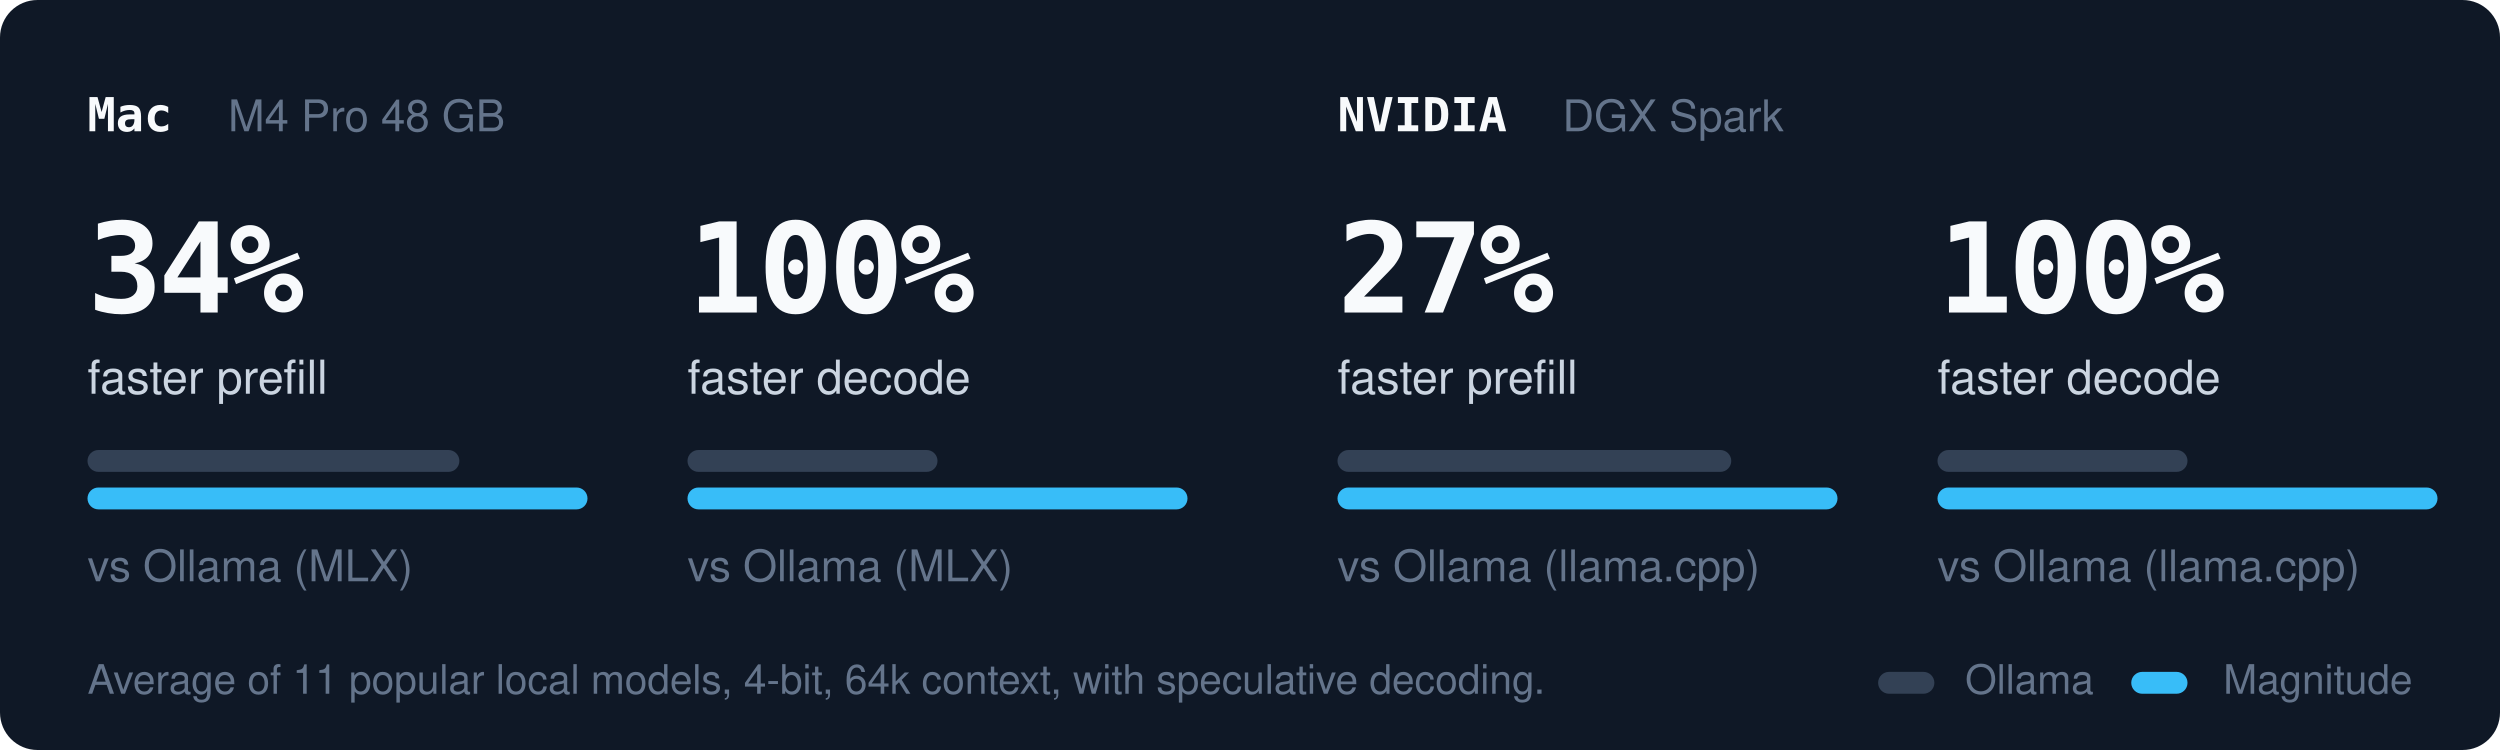
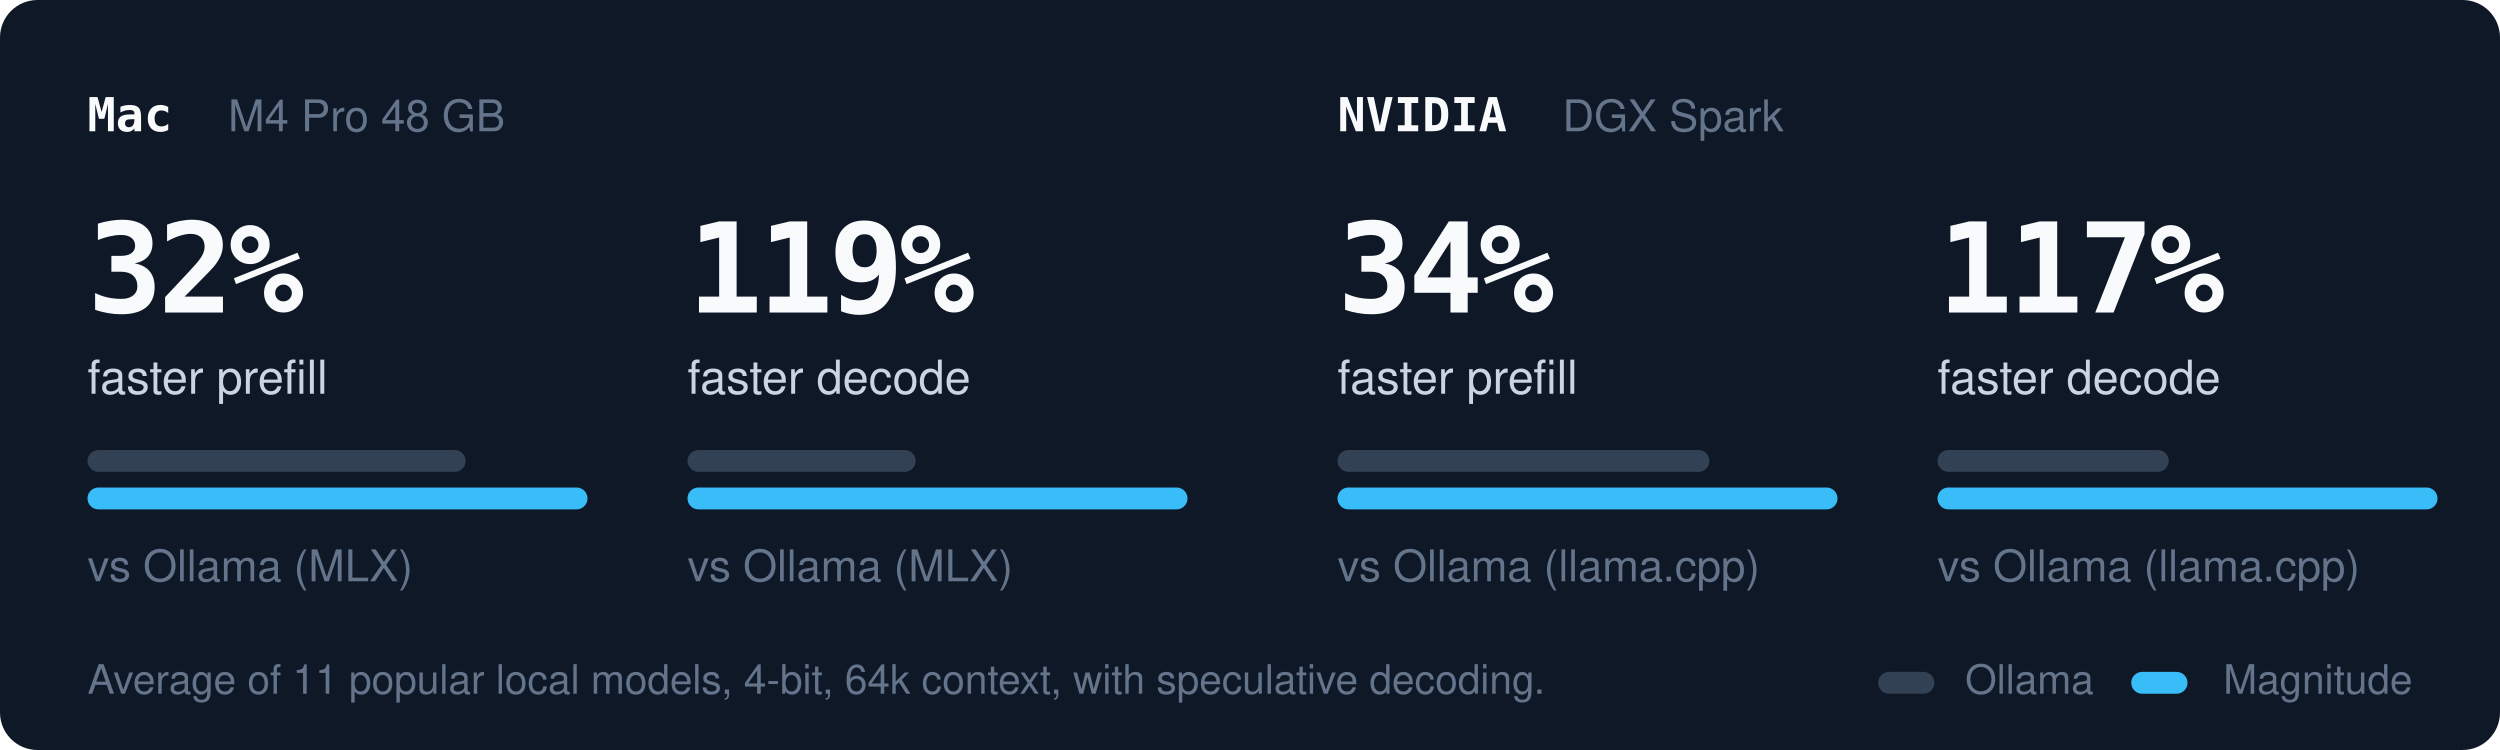
<svg xmlns="http://www.w3.org/2000/svg" width="800" height="240" viewBox="0 0 800 240" font-family="-apple-system, BlinkMacSystemFont, 'Segoe UI', Helvetica, Arial, sans-serif">
  <rect width="800" height="240" rx="12" fill="#0f1826" />
  <text x="28" y="42" font-family="ui-monospace, SFMono-Regular, Menlo, Consolas, monospace" font-size="15" font-weight="600" fill="#f8fafc">Mac</text>
  <text x="73" y="42" font-size="14" fill="#64748b">M4 Pro 48 GB</text>
-   <text x="28" y="100" font-family="ui-monospace, SFMono-Regular, Menlo, Consolas, monospace" font-size="40" font-weight="700" letter-spacing="-1.5" fill="#f8fafc">34%</text>
+   <text x="28" y="100" font-family="ui-monospace, SFMono-Regular, Menlo, Consolas, monospace" font-size="40" font-weight="700" letter-spacing="-1.5" fill="#f8fafc">32%</text>
  <text x="28" y="126" font-size="15" fill="#cbd5e1">faster prefill</text>
-   <rect x="28" y="144" width="119" height="7" rx="3.5" fill="#334155" />
+   <rect x="28" y="144" width="121" height="7" rx="3.5" fill="#334155" />
  <rect x="28" y="156" width="160" height="7" rx="3.5" fill="#38bdf8" />
  <text x="28" y="186" font-size="14" fill="#64748b">vs Ollama (MLX)</text>
-   <text x="220" y="100" font-family="ui-monospace, SFMono-Regular, Menlo, Consolas, monospace" font-size="40" font-weight="700" letter-spacing="-1.5" fill="#f8fafc">100%</text>
+   <text x="220" y="100" font-family="ui-monospace, SFMono-Regular, Menlo, Consolas, monospace" font-size="40" font-weight="700" letter-spacing="-1.5" fill="#f8fafc">119%</text>
  <text x="220" y="126" font-size="15" fill="#cbd5e1">faster decode</text>
-   <rect x="220" y="144" width="80" height="7" rx="3.5" fill="#334155" />
+   <rect x="220" y="144" width="73" height="7" rx="3.5" fill="#334155" />
  <rect x="220" y="156" width="160" height="7" rx="3.5" fill="#38bdf8" />
  <text x="220" y="186" font-size="14" fill="#64748b">vs Ollama (MLX)</text>
  <text x="428" y="42" font-family="ui-monospace, SFMono-Regular, Menlo, Consolas, monospace" font-size="15" font-weight="600" fill="#f8fafc">NVIDIA</text>
  <text x="500" y="42" font-size="14" fill="#64748b">DGX Spark</text>
-   <text x="428" y="100" font-family="ui-monospace, SFMono-Regular, Menlo, Consolas, monospace" font-size="40" font-weight="700" letter-spacing="-1.5" fill="#f8fafc">27%</text>
+   <text x="428" y="100" font-family="ui-monospace, SFMono-Regular, Menlo, Consolas, monospace" font-size="40" font-weight="700" letter-spacing="-1.5" fill="#f8fafc">34%</text>
  <text x="428" y="126" font-size="15" fill="#cbd5e1">faster prefill</text>
-   <rect x="428" y="144" width="126" height="7" rx="3.5" fill="#334155" />
+   <rect x="428" y="144" width="119" height="7" rx="3.5" fill="#334155" />
  <rect x="428" y="156" width="160" height="7" rx="3.5" fill="#38bdf8" />
  <text x="428" y="186" font-size="14" fill="#64748b">vs Ollama (llama.cpp)</text>
-   <text x="620" y="100" font-family="ui-monospace, SFMono-Regular, Menlo, Consolas, monospace" font-size="40" font-weight="700" letter-spacing="-1.5" fill="#f8fafc">100%</text>
+   <text x="620" y="100" font-family="ui-monospace, SFMono-Regular, Menlo, Consolas, monospace" font-size="40" font-weight="700" letter-spacing="-1.5" fill="#f8fafc">117%</text>
  <text x="620" y="126" font-size="15" fill="#cbd5e1">faster decode</text>
-   <rect x="620" y="144" width="80" height="7" rx="3.5" fill="#334155" />
+   <rect x="620" y="144" width="74" height="7" rx="3.5" fill="#334155" />
  <rect x="620" y="156" width="160" height="7" rx="3.5" fill="#38bdf8" />
  <text x="620" y="186" font-size="14" fill="#64748b">vs Ollama (llama.cpp)</text>
  <text x="28" y="222" font-size="13" fill="#64748b">Average of 11 popular local models, 4-bit, 64k context, with speculative decoding.</text>
  <text x="772" y="222" font-size="13" text-anchor="end" fill="#64748b">Magnitude</text>
  <rect x="682" y="215" width="18" height="7" rx="3.5" fill="#38bdf8" />
  <text x="670" y="222" font-size="13" text-anchor="end" fill="#64748b">Ollama</text>
  <rect x="601" y="215" width="18" height="7" rx="3.5" fill="#334155" />
</svg>
